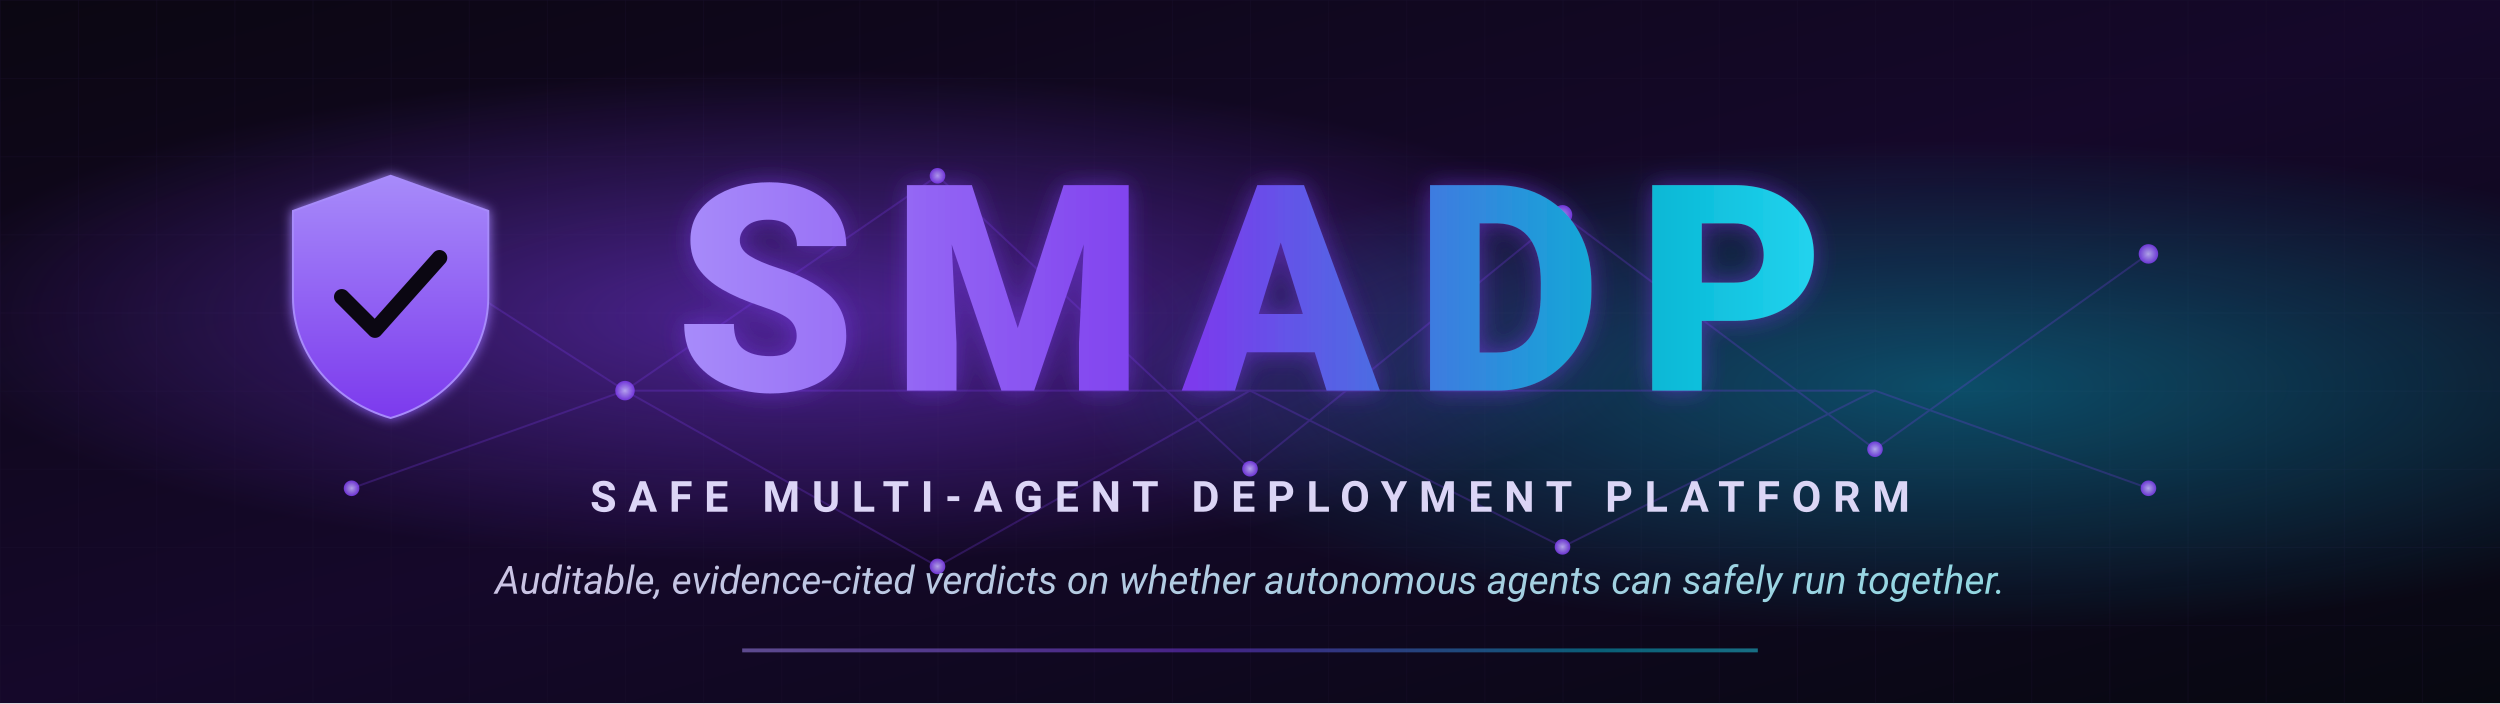
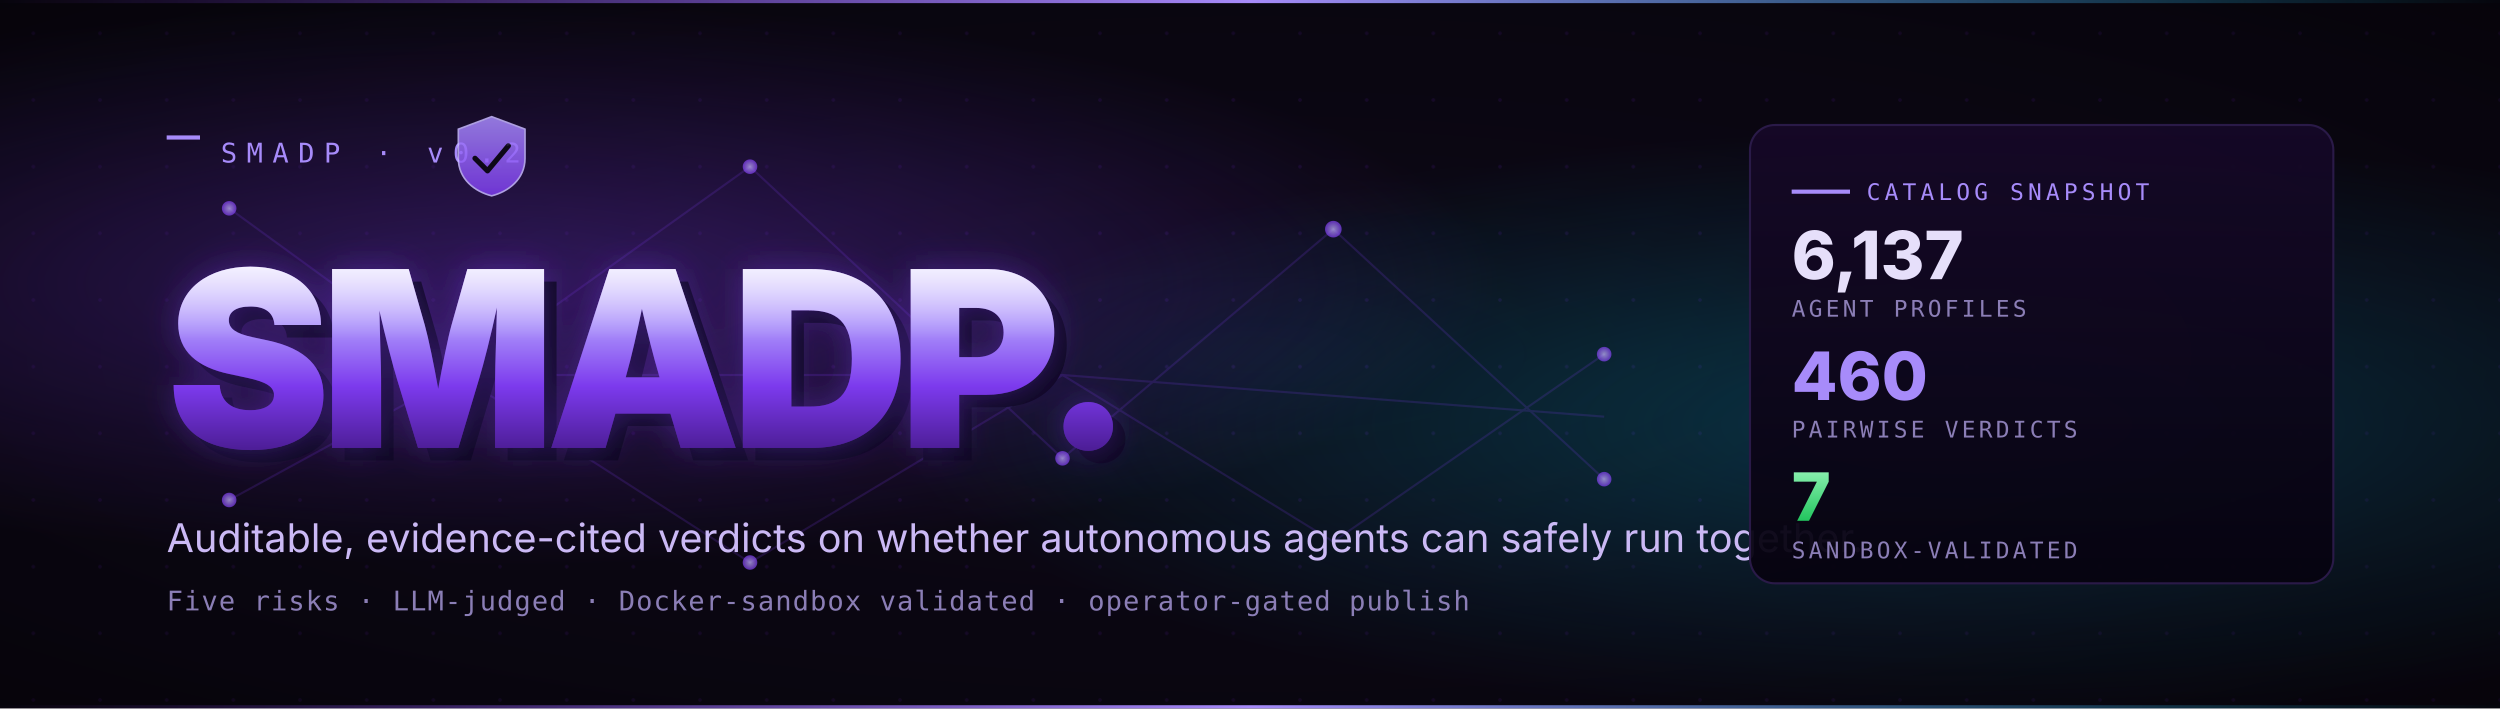
- <svg xmlns="http://www.w3.org/2000/svg" viewBox="0 0 1280 360" role="img" aria-label="SMADP — Safe Multi-Agent Deployment Platform">
+ <svg xmlns="http://www.w3.org/2000/svg" viewBox="0 0 1200 340" width="1200" height="340" role="img" aria-label="SMADP — Safe Multi-Agent Deployment Platform">
  <defs>
-     <linearGradient id="bg" x1="0" y1="0" x2="1" y2="1">
-       <stop offset="0" stop-color="#0b0712" />
-       <stop offset="0.5" stop-color="#15082a" />
-       <stop offset="1" stop-color="#070810" />
-     </linearGradient>
-     <radialGradient id="glowA" cx="0.32" cy="0.45" r="0.35">
-       <stop offset="0" stop-color="#7C3AED" stop-opacity="0.55" />
+     <pattern id="grid" x="0" y="0" width="32" height="32" patternUnits="userSpaceOnUse">
+       <circle cx="16" cy="16" r="0.9" fill="#1a0b2e" />
+     </pattern>
+     <radialGradient id="bgVignette" cx="0.5" cy="0.5" r="0.75">
+       <stop offset="0" stop-color="#0f0820" stop-opacity="0" />
+       <stop offset="1" stop-color="#000000" stop-opacity="0.5" />
+     </radialGradient>
+     <radialGradient id="glowPurple" cx="0.2" cy="0.4" r="0.4">
+       <stop offset="0" stop-color="#7C3AED" stop-opacity="0.42" />
      <stop offset="1" stop-color="#7C3AED" stop-opacity="0" />
    </radialGradient>
-     <radialGradient id="glowB" cx="0.78" cy="0.55" r="0.35">
-       <stop offset="0" stop-color="#06B6D4" stop-opacity="0.40" />
+     <radialGradient id="glowCyan" cx="0.78" cy="0.6" r="0.42">
+       <stop offset="0" stop-color="#06B6D4" stop-opacity="0.30" />
      <stop offset="1" stop-color="#06B6D4" stop-opacity="0" />
    </radialGradient>
-     <linearGradient id="wordmark" x1="0" y1="0" x2="1" y2="0">
-       <stop offset="0" stop-color="#A78BFA" />
-       <stop offset="0.45" stop-color="#7C3AED" />
-       <stop offset="0.85" stop-color="#06B6D4" />
-       <stop offset="1" stop-color="#22D3EE" />
+     <linearGradient id="wordmark" x1="0%" y1="0%" x2="0%" y2="100%">
+       <stop offset="0%" stop-color="#E5DEFF" />
+       <stop offset="35%" stop-color="#A78BFA" />
+       <stop offset="65%" stop-color="#7C3AED" />
+       <stop offset="100%" stop-color="#4C1D95" />
    </linearGradient>
-     <linearGradient id="taglineGrad" x1="0" y1="0" x2="1" y2="0">
-       <stop offset="0" stop-color="#E5DEFF" stop-opacity="0.95" />
-       <stop offset="1" stop-color="#A5F3FC" stop-opacity="0.95" />
+     <linearGradient id="wordmarkLight" x1="0%" y1="0%" x2="0%" y2="100%">
+       <stop offset="0%" stop-color="#ffffff" stop-opacity="0.55" />
+       <stop offset="40%" stop-color="#ffffff" stop-opacity="0" />
+     </linearGradient>
+     <filter id="glow" x="-10%" y="-30%" width="120%" height="160%">
+       <feGaussianBlur stdDeviation="8" result="b" />
+       <feMerge>
+         <feMergeNode in="b" />
+         <feMergeNode in="SourceGraphic" />
+       </feMerge>
+     </filter>
+     <linearGradient id="stripe" x1="0%" y1="0%" x2="100%" y2="0%">
+       <stop offset="0%" stop-color="#7C3AED" stop-opacity="0" />
+       <stop offset="50%" stop-color="#A78BFA" stop-opacity="1" />
+       <stop offset="100%" stop-color="#06B6D4" stop-opacity="0" />
+     </linearGradient>
+     <linearGradient id="panel" x1="0%" y1="0%" x2="0%" y2="100%">
+       <stop offset="0%" stop-color="#150827" stop-opacity="0.95" />
+       <stop offset="100%" stop-color="#06030f" stop-opacity="0.95" />
+     </linearGradient>
+     <linearGradient id="tierGreen" x1="0" y1="0" x2="0" y2="1">
+       <stop offset="0" stop-color="#86EFAC" />
+       <stop offset="1" stop-color="#22C55E" />
    </linearGradient>
    <linearGradient id="shieldFace" x1="0" y1="0" x2="0" y2="1">
      <stop offset="0" stop-color="#A78BFA" />
      <stop offset="1" stop-color="#7C3AED" />
    </linearGradient>
-     <pattern id="grid" x="0" y="0" width="40" height="40" patternUnits="userSpaceOnUse">
-       <path d="M 40 0 L 0 0 0 40" fill="none" stroke="#1a1330" stroke-width="0.5" opacity="0.6" />
-     </pattern>
-     <filter id="textGlow" x="-20%" y="-50%" width="140%" height="200%">
-       <feGaussianBlur in="SourceGraphic" stdDeviation="6" result="blur" />
-       <feFlood flood-color="#7C3AED" flood-opacity="0.55" result="purple" />
-       <feComposite in="purple" in2="blur" operator="in" result="glowPurple" />
-       <feMerge>
-         <feMergeNode in="glowPurple" />
-         <feMergeNode in="SourceGraphic" />
-       </feMerge>
-     </filter>
-     <filter id="softGlow" x="-20%" y="-50%" width="140%" height="200%">
-       <feGaussianBlur in="SourceGraphic" stdDeviation="3" />
-     </filter>
    <radialGradient id="node" cx="0.5" cy="0.5" r="0.5">
      <stop offset="0" stop-color="#C7B8FF" />
      <stop offset="1" stop-color="#7C3AED" />
    </radialGradient>
  </defs>
-   <rect width="1280" height="360" fill="url(#bg)" />
-   <rect width="1280" height="360" fill="url(#grid)" />
-   <rect width="1280" height="360" fill="url(#glowA)" />
-   <rect width="1280" height="360" fill="url(#glowB)" />
-   <g opacity="0.25" stroke="#7C3AED" stroke-width="1" fill="none">
-     <path d="M 180 110 L 320 200 L 480 90 L 640 240 L 800 110 L 960 230 L 1100 130" />
-     <path d="M 180 250 L 320 200 L 480 290 L 640 200 L 800 280 L 960 200 L 1100 250" />
-     <path d="M 320 200 L 640 200 L 960 200" />
+   <rect width="1200" height="340" fill="#0b0712" />
+   <rect width="1200" height="340" fill="url(#grid)" />
+   <rect width="1200" height="340" fill="url(#glowPurple)" />
+   <rect width="1200" height="340" fill="url(#glowCyan)" />
+   <rect width="1200" height="340" fill="url(#bgVignette)" />
+   <rect x="0" y="0" width="1200" height="1.5" fill="url(#stripe)" />
+   <rect x="0" y="338.5" width="1200" height="1.5" fill="url(#stripe)" />
+   <g opacity="0.18" stroke="#7C3AED" stroke-width="1" fill="none">
+     <path d="M 110 100 L 220 180 L 360 80 L 510 220 L 640 110 L 770 230" />
+     <path d="M 110 240 L 220 180 L 360 270 L 510 180 L 640 260 L 770 170" />
+     <path d="M 220 180 L 510 180 L 770 200" />
  </g>
-   <g opacity="0.85">
-     <circle cx="180" cy="110" r="4" fill="url(#node)" />
-     <circle cx="320" cy="200" r="5" fill="url(#node)" />
-     <circle cx="480" cy="90" r="4" fill="url(#node)" />
-     <circle cx="640" cy="240" r="4" fill="url(#node)" />
-     <circle cx="800" cy="110" r="5" fill="url(#node)" />
-     <circle cx="960" cy="230" r="4" fill="url(#node)" />
-     <circle cx="1100" cy="130" r="5" fill="url(#node)" />
-     <circle cx="180" cy="250" r="4" fill="url(#node)" />
-     <circle cx="480" cy="290" r="4" fill="url(#node)" />
-     <circle cx="800" cy="280" r="4" fill="url(#node)" />
-     <circle cx="1100" cy="250" r="4" fill="url(#node)" />
+   <g opacity="0.7">
+     <circle cx="110" cy="100" r="3.5" fill="url(#node)" />
+     <circle cx="220" cy="180" r="4" fill="url(#node)" />
+     <circle cx="360" cy="80" r="3.5" fill="url(#node)" />
+     <circle cx="510" cy="220" r="3.5" fill="url(#node)" />
+     <circle cx="640" cy="110" r="4" fill="url(#node)" />
+     <circle cx="770" cy="230" r="3.5" fill="url(#node)" />
+     <circle cx="110" cy="240" r="3.5" fill="url(#node)" />
+     <circle cx="360" cy="270" r="3.5" fill="url(#node)" />
+     <circle cx="770" cy="170" r="3.5" fill="url(#node)" />
  </g>
-   <g transform="translate(140, 90)">
-     <path d="M 60 0 L 110 18 V 62 C 110 92 88 116 60 124 C 32 116 10 92 10 62 V 18 Z" fill="url(#shieldFace)" stroke="#A78BFA" stroke-width="1" filter="url(#softGlow)" />
-     <path d="M 60 0 L 110 18 V 62 C 110 92 88 116 60 124 C 32 116 10 92 10 62 V 18 Z" fill="url(#shieldFace)" stroke="#A78BFA" stroke-width="1" />
-     <path d="M 35 62 L 52 79 L 85 42" fill="none" stroke="#0b0712" stroke-width="8" stroke-linecap="round" stroke-linejoin="round" />
+   <g transform="translate(80, 78)">
+     <rect x="0" y="-13" width="16" height="2" fill="#A78BFA" />
+     <text x="26" y="0" font-family="ui-monospace, SFMono-Regular, Menlo, Monaco, Consolas, monospace" font-size="13" fill="#A78BFA" letter-spacing="0.35em">SMADP · v0.2</text>
  </g>
-   <g filter="url(#textGlow)">
-     <text x="640" y="200" text-anchor="middle" fill="url(#wordmark)" font-family="-apple-system, BlinkMacSystemFont, 'Segoe UI', Roboto, 'Helvetica Neue', Arial, 'JetBrains Mono', monospace" font-size="148" font-weight="900" letter-spacing="18">SMADP</text>
+   <g transform="translate(220, 56)" opacity="0.85">
+     <path d="M 16 0 L 32 6 V 20 C 32 30 24 36 16 38 C 8 36 0 30 0 20 V 6 Z" fill="url(#shieldFace)" stroke="#C7B8FF" stroke-width="0.8" />
+     <path d="M 8 20 L 14 26 L 24 14" fill="none" stroke="#0b0712" stroke-width="2.5" stroke-linecap="round" stroke-linejoin="round" />
  </g>
-   <text x="640" y="262" text-anchor="middle" fill="#E5DEFF" font-family="-apple-system, BlinkMacSystemFont, 'Segoe UI', Roboto, 'Helvetica Neue', Arial, sans-serif" font-size="22" font-weight="600" letter-spacing="6" opacity="0.95">SAFE   MULTI-AGENT   DEPLOYMENT   PLATFORM</text>
-   <text x="640" y="304" text-anchor="middle" fill="url(#taglineGrad)" font-family="-apple-system, BlinkMacSystemFont, 'Segoe UI', Roboto, 'Helvetica Neue', Arial, sans-serif" font-size="20" font-style="italic" opacity="0.92">Auditable, evidence-cited verdicts on whether autonomous agents can safely run together.</text>
-   <rect x="380" y="332" width="520" height="2" fill="url(#wordmark)" opacity="0.5" />
+   <g transform="translate(80, 215)">
+     <text font-family="Inter, system-ui, -apple-system, Segoe UI, Roboto, sans-serif" font-weight="900" font-size="118" fill="#0d0820" letter-spacing="-0.04em" transform="translate(6, 6)">SMADP.</text>
+     <text font-family="Inter, system-ui, -apple-system, Segoe UI, Roboto, sans-serif" font-weight="900" font-size="118" fill="#7C3AED" fill-opacity="0.38" letter-spacing="-0.04em" filter="url(#glow)">SMADP.</text>
+     <text font-family="Inter, system-ui, -apple-system, Segoe UI, Roboto, sans-serif" font-weight="900" font-size="118" fill="url(#wordmark)" letter-spacing="-0.04em">SMADP.</text>
+     <text font-family="Inter, system-ui, -apple-system, Segoe UI, Roboto, sans-serif" font-weight="900" font-size="118" fill="url(#wordmarkLight)" letter-spacing="-0.04em">SMADP.</text>
+   </g>
+   <text x="80" y="265" font-family="Inter, system-ui, -apple-system, Segoe UI, Roboto, sans-serif" font-size="19" fill="#cbb9f5">
+     Auditable, evidence-cited verdicts on whether autonomous agents can safely run together.
+   </text>
+   <text x="80" y="293" font-family="ui-monospace, SFMono-Regular, Menlo, Monaco, Consolas, monospace" font-size="13" fill="#8b7eb6" letter-spacing="0.04em">
+     Five risks · LLM-judged · Docker-sandbox validated · operator-gated publish
+   </text>
+   <g transform="translate(840, 60)">
+     <rect x="0" y="0" width="280" height="220" rx="12" fill="url(#panel)" stroke="#2a1a48" stroke-width="1" />
+     <line x1="20" y1="32" x2="48" y2="32" stroke="#A78BFA" stroke-width="2" />
+     <text x="56" y="36" font-family="ui-monospace, SFMono-Regular, Menlo, Monaco, Consolas, monospace" font-size="11" fill="#A78BFA" letter-spacing="0.18em">CATALOG SNAPSHOT</text>
+     <text x="20" y="74" font-family="Inter, system-ui, sans-serif" font-weight="800" font-size="32" fill="#e6dffa">6,137</text>
+     <text x="20" y="92" font-family="ui-monospace, SFMono-Regular, Menlo, Monaco, Consolas, monospace" font-size="11" fill="#8b7eb6" letter-spacing="0.14em">AGENT PROFILES</text>
+     <text x="20" y="132" font-family="Inter, system-ui, sans-serif" font-weight="800" font-size="32" fill="#A78BFA">460</text>
+     <text x="20" y="150" font-family="ui-monospace, SFMono-Regular, Menlo, Monaco, Consolas, monospace" font-size="11" fill="#8b7eb6" letter-spacing="0.14em">PAIRWISE VERDICTS</text>
+     <text x="20" y="190" font-family="Inter, system-ui, sans-serif" font-weight="800" font-size="32" fill="url(#tierGreen)">7</text>
+     <text x="20" y="208" font-family="ui-monospace, SFMono-Regular, Menlo, Monaco, Consolas, monospace" font-size="11" fill="#8b7eb6" letter-spacing="0.14em">SANDBOX-VALIDATED</text>
+   </g>
</svg>
